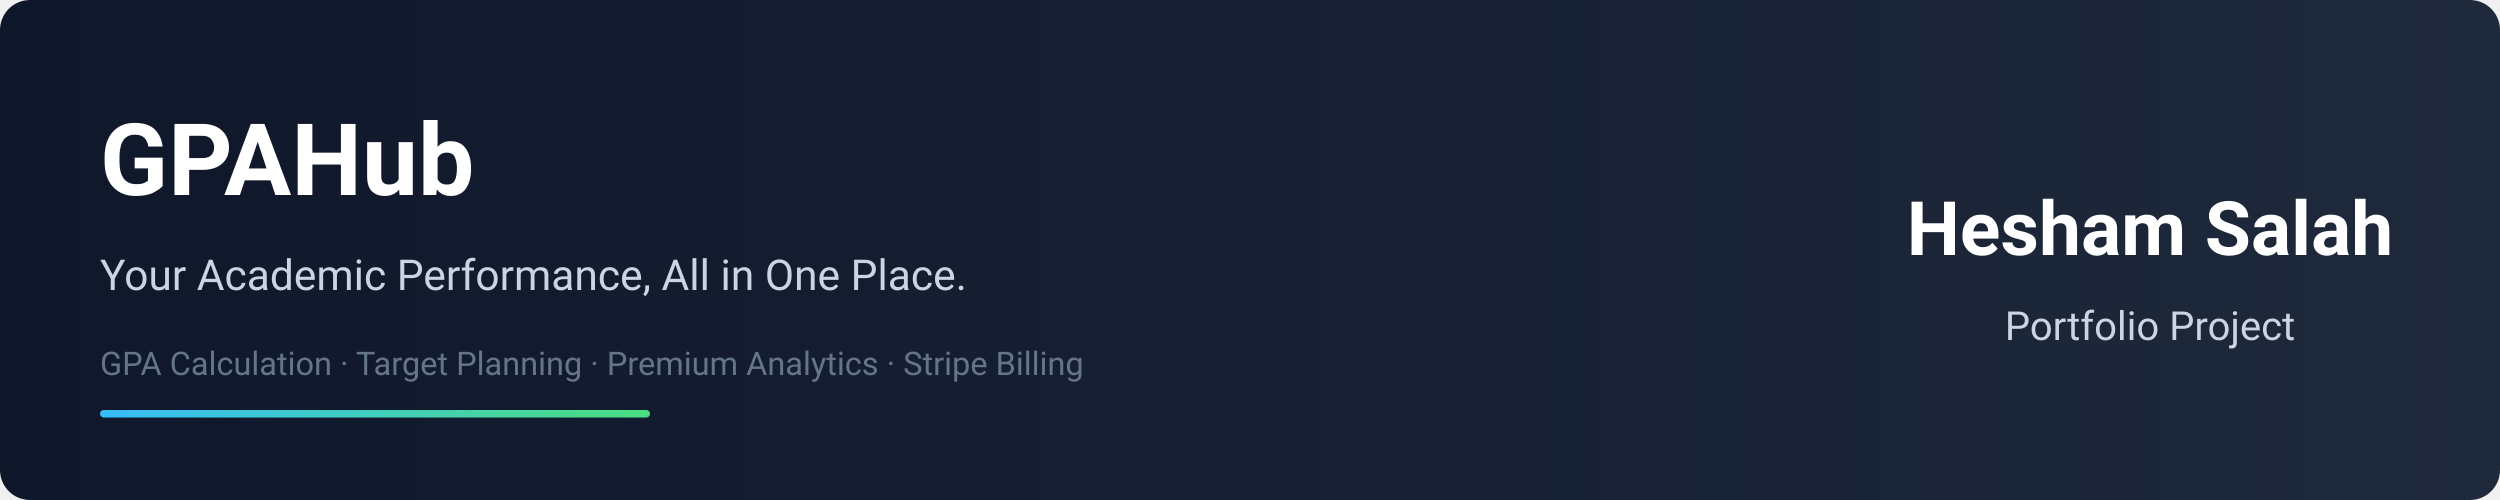
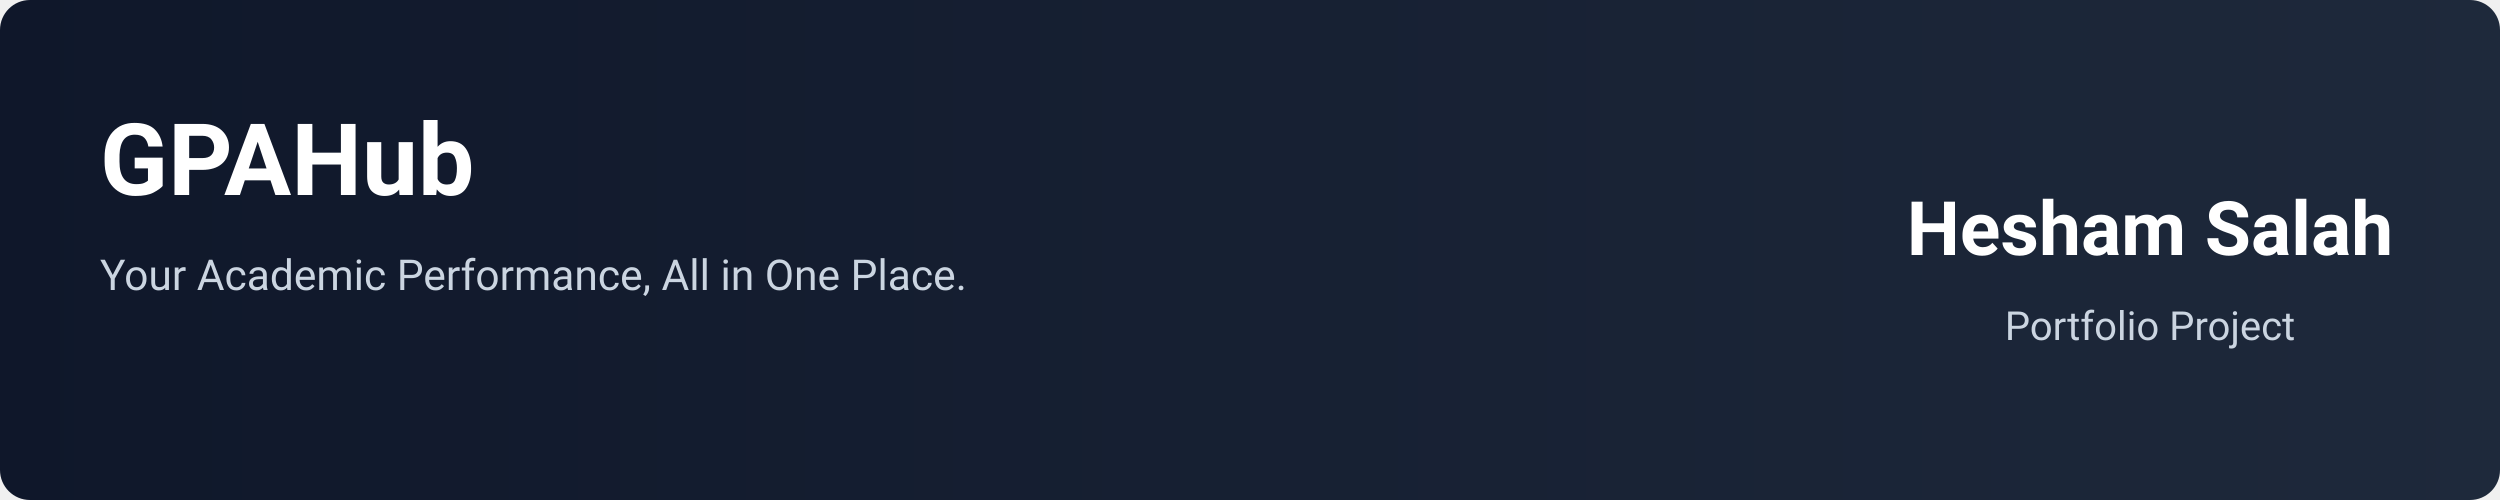
<svg xmlns="http://www.w3.org/2000/svg" width="1000" height="200" viewBox="0 0 1000 200">
  <defs>
    <linearGradient id="g" x1="0" x2="1">
      <stop offset="0" stop-color="#0f172a" />
      <stop offset="1" stop-color="#1e293b" />
    </linearGradient>
    <linearGradient id="accent" x1="0" x2="1">
      <stop offset="0" stop-color="#38bdf8" />
      <stop offset="1" stop-color="#4ade80" />
    </linearGradient>
  </defs>
  <rect width="1000" height="200" rx="12" fill="url(#g)" />
  <text x="40" y="78" font-family="Segoe UI, Roboto, Arial" font-size="40" fill="#ffffff" font-weight="700">
    GPAHub
  </text>
  <text x="40" y="116" font-family="Segoe UI, Roboto, Arial" font-size="17" fill="#cbd5e1">
    Your Academic Performance, All in One Place.
  </text>
-   <text x="40" y="150" font-family="Segoe UI, Roboto, Arial" font-size="13" fill="#64748b">
-     GPA Calculation · Target Planning · Premium Analytics · Stripe Billing
-   </text>
-   <rect x="40" y="164" width="220" height="3" rx="1.5" fill="url(#accent)" />
  <g transform="translate(800,40)">
    <text x="60" y="62" text-anchor="middle" font-family="Segoe UI, Roboto, Arial" font-size="30" fill="#ffffff" font-weight="700">
      Hesham Salah
    </text>
    <text x="60" y="96" text-anchor="middle" font-family="Segoe UI, Roboto, Arial" font-size="16" fill="#cbd5e1">
      Portfolio Project
    </text>
  </g>
</svg>
